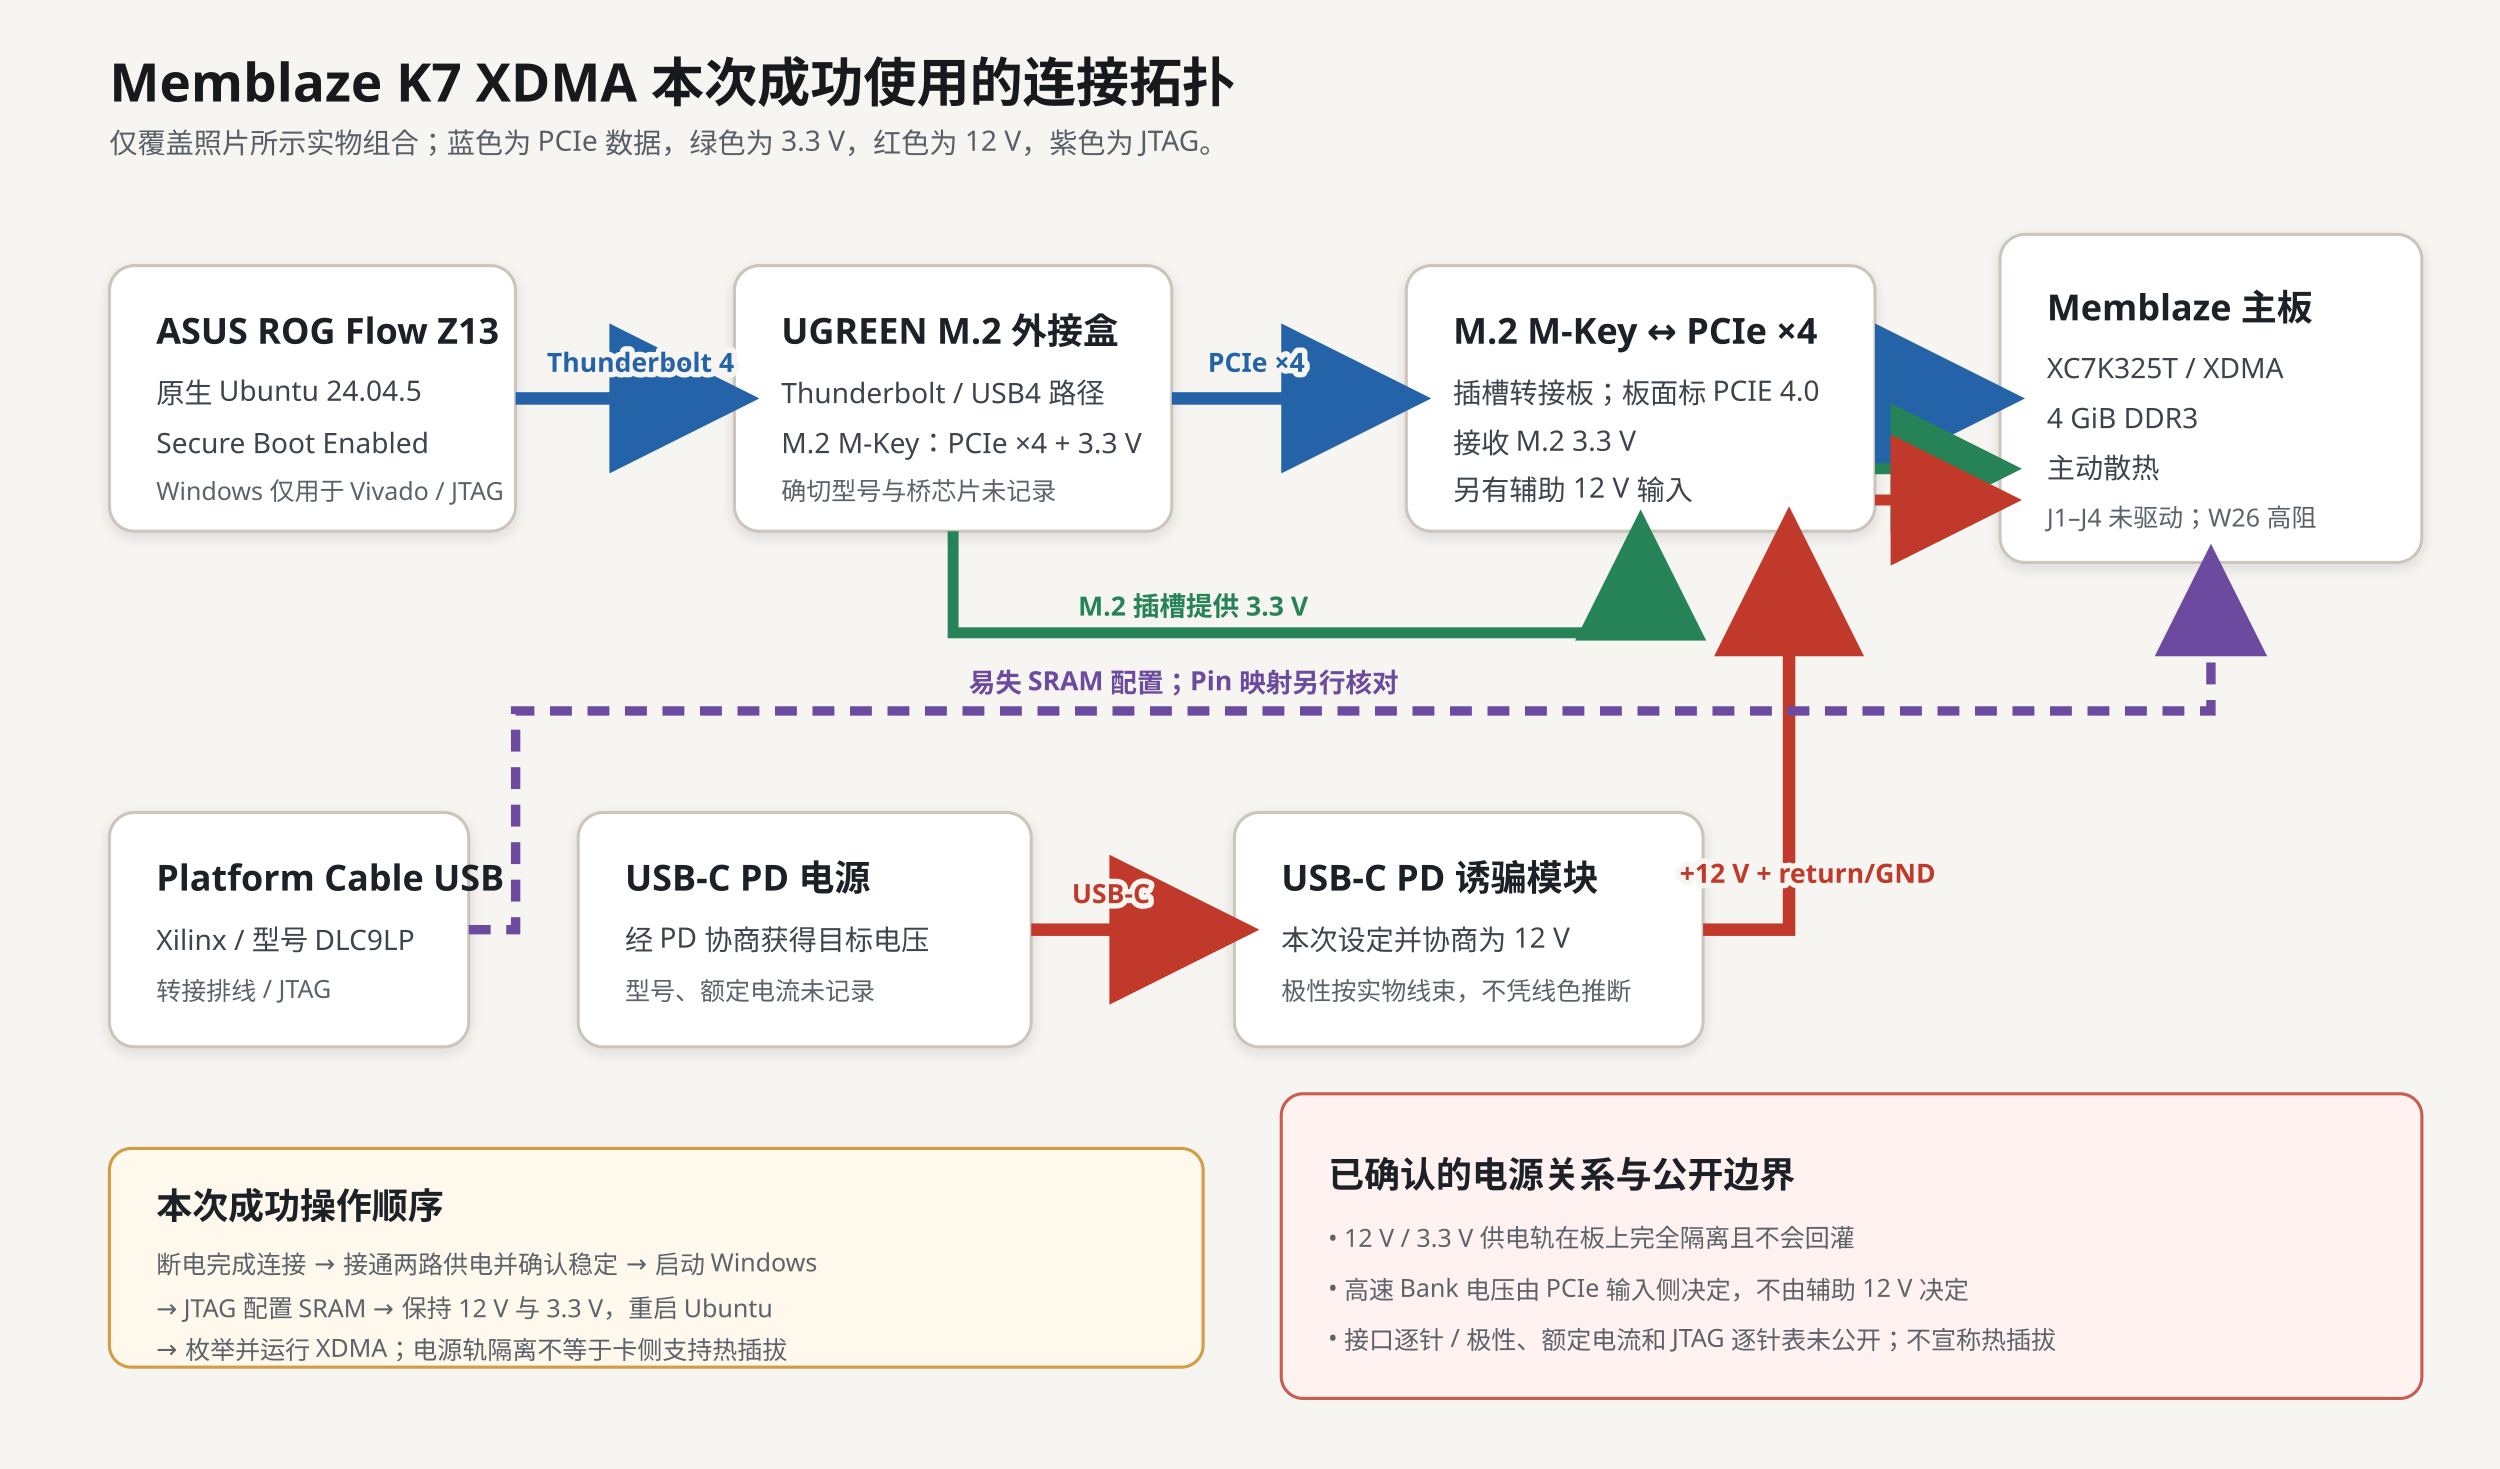
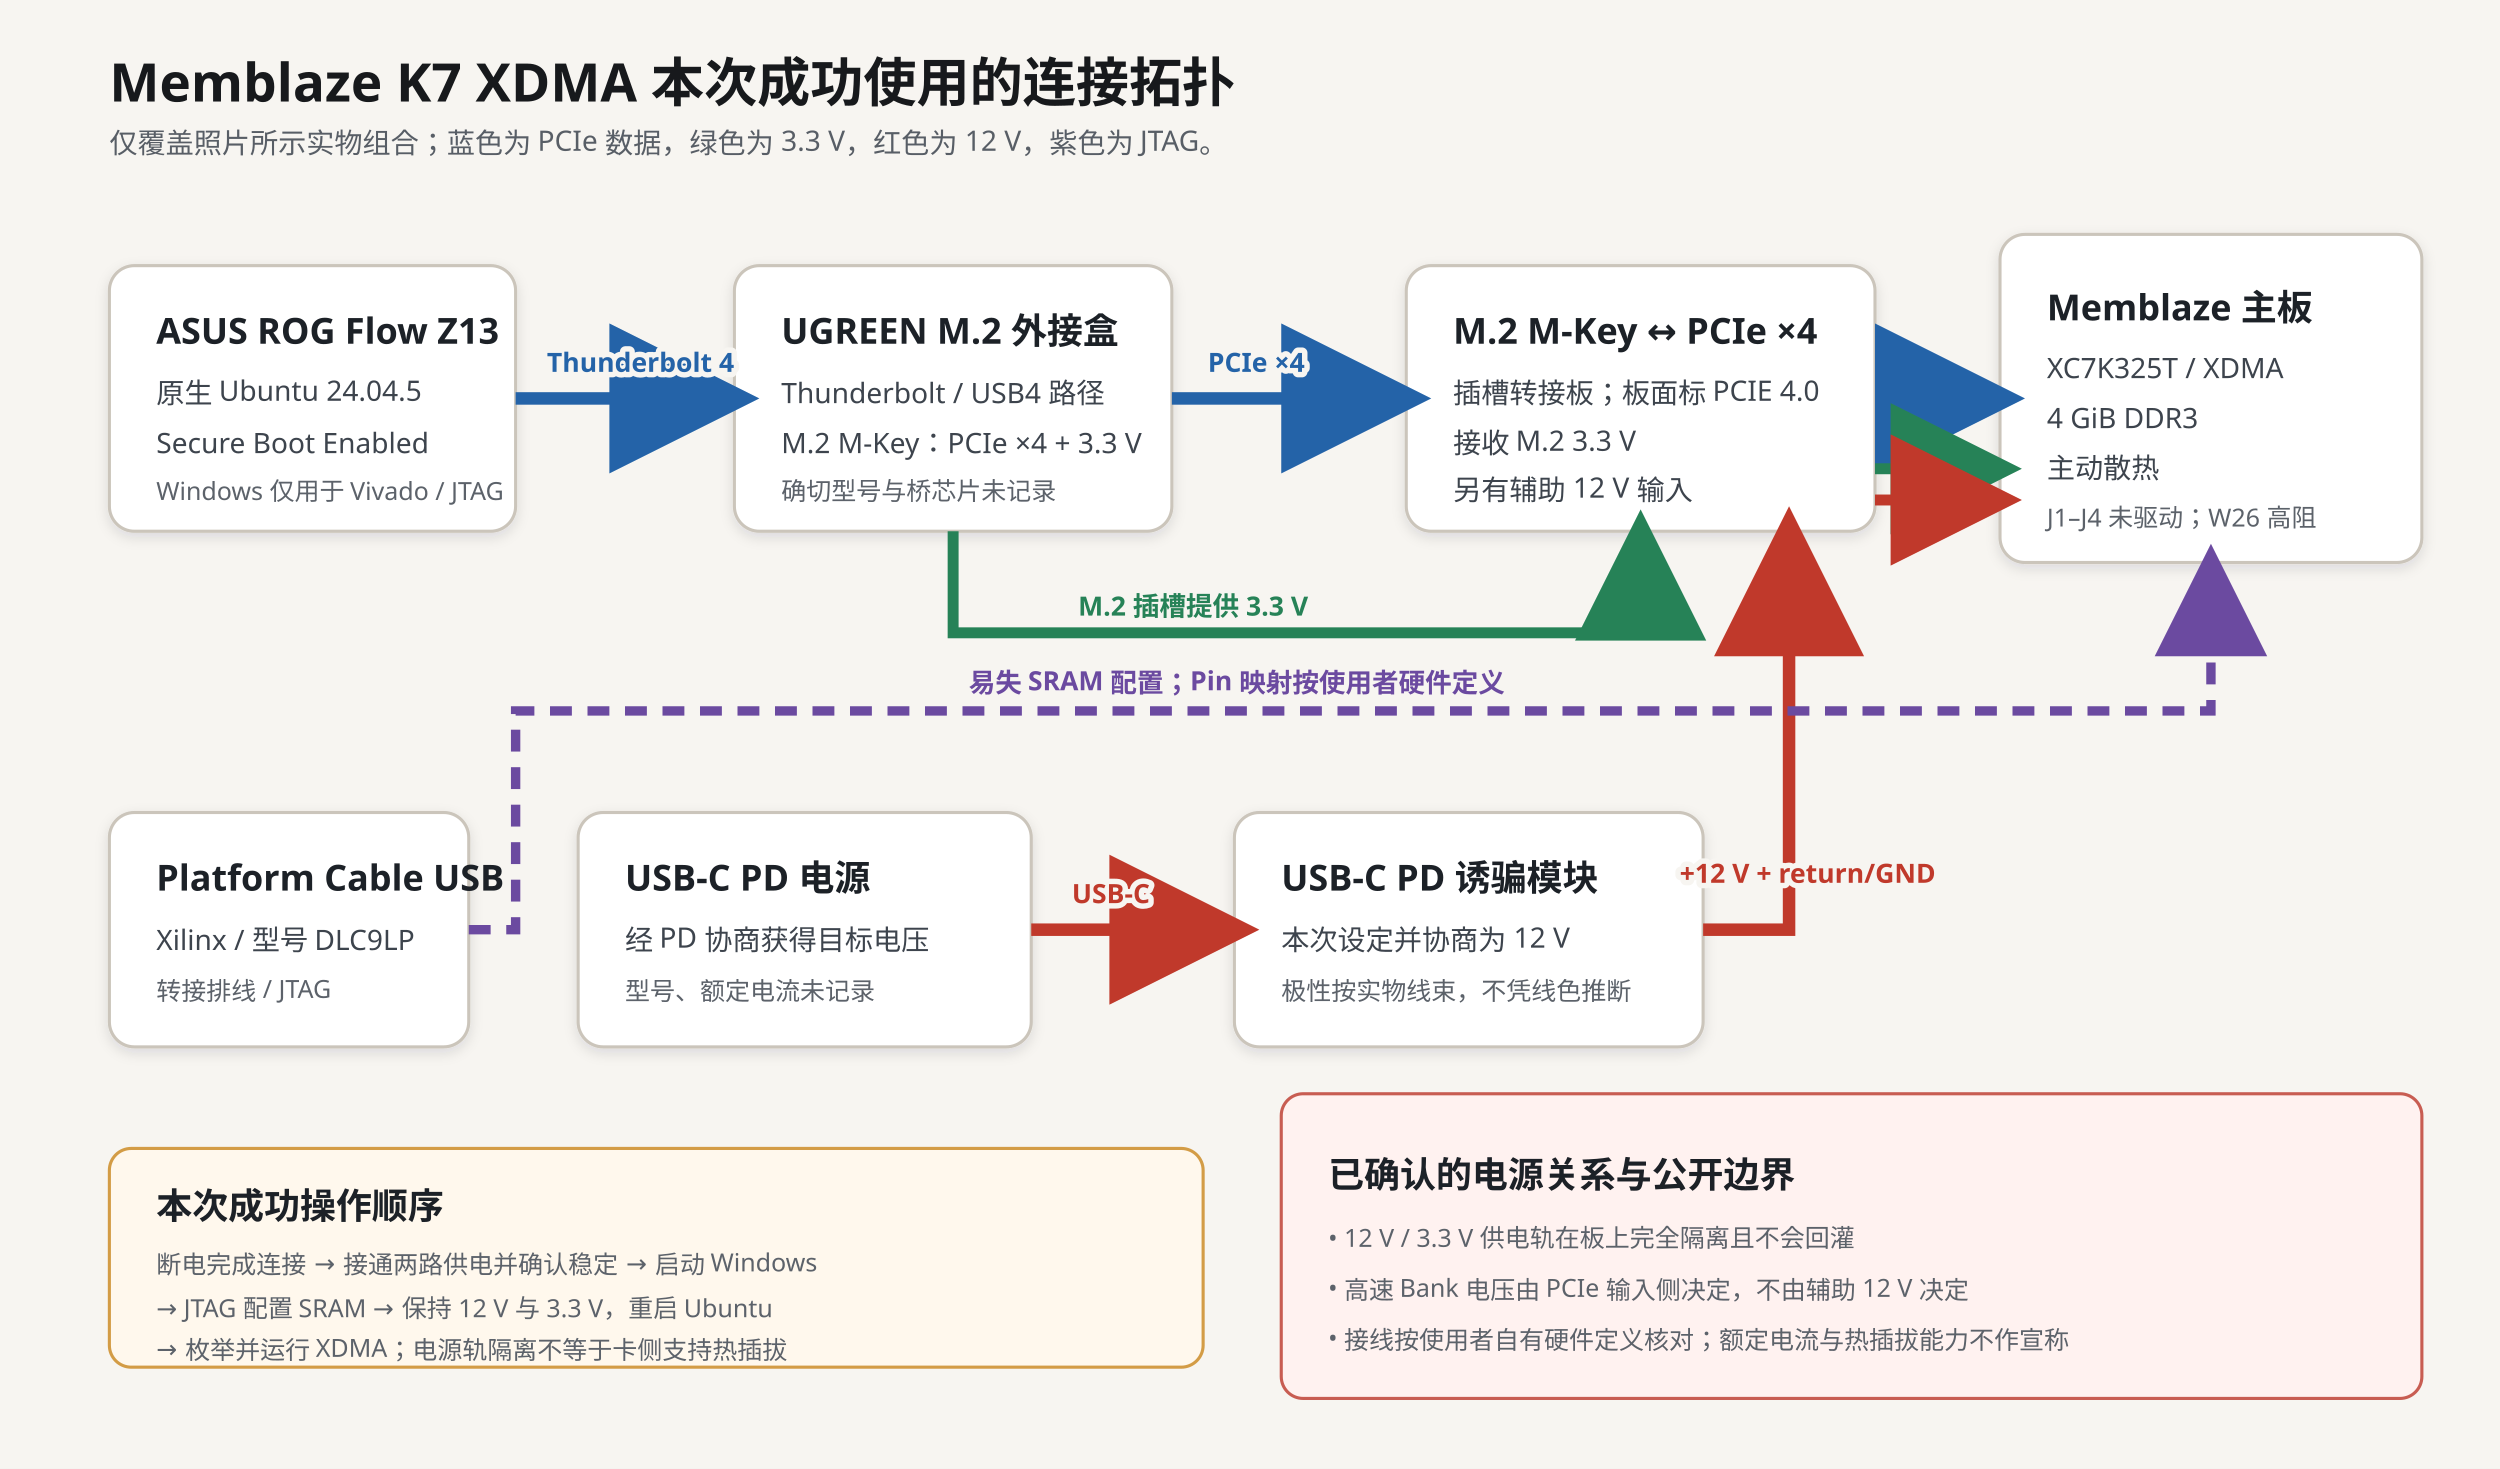
<svg xmlns="http://www.w3.org/2000/svg" width="1600" height="940" viewBox="0 0 1600 940" role="img" aria-labelledby="title desc">
  <defs>
    <marker id="arrow-blue" markerWidth="12" markerHeight="12" refX="10" refY="6" orient="auto">
      <path d="M0,0 L12,6 L0,12 Z" fill="#2463a8" />
    </marker>
    <marker id="arrow-red" markerWidth="12" markerHeight="12" refX="10" refY="6" orient="auto">
      <path d="M0,0 L12,6 L0,12 Z" fill="#c0392b" />
    </marker>
    <marker id="arrow-green" markerWidth="12" markerHeight="12" refX="10" refY="6" orient="auto">
      <path d="M0,0 L12,6 L0,12 Z" fill="#268257" />
    </marker>
    <marker id="arrow-purple" markerWidth="12" markerHeight="12" refX="10" refY="6" orient="auto">
      <path d="M0,0 L12,6 L0,12 Z" fill="#6b4aa0" />
    </marker>
    <filter id="shadow" x="-10%" y="-10%" width="120%" height="130%">
      <feDropShadow dx="0" dy="3" stdDeviation="4" flood-color="#17202a" flood-opacity="0.12" />
    </filter>
    <style>
      .bg { fill: #f7f5f1; }
      .box { fill: #ffffff; stroke: #cbc5bb; stroke-width: 2; rx: 16; filter: url(#shadow); }
      .title { font: 700 34px "Segoe UI", "Noto Sans SC", sans-serif; fill: #17191c; }
      .subtitle { font: 18px "Segoe UI", "Noto Sans SC", sans-serif; fill: #585e66; }
      .name { font: 700 23px "Segoe UI", "Noto Sans SC", sans-serif; fill: #1c2127; }
      .text { font: 18px "Segoe UI", "Noto Sans SC", sans-serif; fill: #3d444d; }
      .small { font: 16px "Segoe UI", "Noto Sans SC", sans-serif; fill: #5c626a; }
      .wire-label { font: 700 17px "Segoe UI", "Noto Sans SC", sans-serif; paint-order: stroke; stroke: #f7f5f1; stroke-width: 7; stroke-linejoin: round; }
      .note { fill: #fff8ed; stroke: #d39c46; stroke-width: 2; rx: 14; }
      .limit { fill: #fff2f0; stroke: #c85d52; stroke-width: 2; rx: 14; }
    </style>
  </defs>
  <rect class="bg" x="0" y="0" width="1600" height="940" />
  <text class="title" x="70" y="65">Memblaze K7 XDMA 本次成功使用的连接拓扑</text>
  <text class="subtitle" x="70" y="98">仅覆盖照片所示实物组合；蓝色为 PCIe 数据，绿色为 3.3 V，红色为 12 V，紫色为 JTAG。</text>
  <rect class="box" x="70" y="170" width="260" height="170" />
  <text class="name" x="100" y="220">ASUS ROG Flow Z13</text>
  <text class="text" x="100" y="258">原生 Ubuntu 24.04.5</text>
  <text class="text" x="100" y="290">Secure Boot Enabled</text>
  <text class="small" x="100" y="320">Windows 仅用于 Vivado / JTAG</text>
  <rect class="box" x="470" y="170" width="280" height="170" />
  <text class="name" x="500" y="220">UGREEN M.2 外接盒</text>
  <text class="text" x="500" y="258">Thunderbolt / USB4 路径</text>
  <text class="text" x="500" y="290">M.2 M-Key：PCIe ×4 + 3.3 V</text>
  <text class="small" x="500" y="320">确切型号与桥芯片未记录</text>
  <rect class="box" x="900" y="170" width="300" height="170" />
  <text class="name" x="930" y="220">M.2 M-Key ↔ PCIe ×4</text>
  <text class="text" x="930" y="258">插槽转接板；板面标 PCIE 4.0</text>
  <text class="text" x="930" y="290">接收 M.2 3.3 V</text>
  <text class="text" x="930" y="320">另有辅助 12 V 输入</text>
  <rect class="box" x="1280" y="150" width="270" height="210" />
  <text class="name" x="1310" y="205">Memblaze 主板</text>
  <text class="text" x="1310" y="242">XC7K325T / XDMA</text>
  <text class="text" x="1310" y="274">4 GiB DDR3</text>
  <text class="text" x="1310" y="306">主动散热</text>
  <text class="small" x="1310" y="337">J1–J4 未驱动；W26 高阻</text>
  <path d="M330 255 H470" fill="none" stroke="#2463a8" stroke-width="8" marker-end="url(#arrow-blue)" />
  <text class="wire-label" x="350" y="238" fill="#2463a8">Thunderbolt 4</text>
  <path d="M750 255 H900" fill="none" stroke="#2463a8" stroke-width="8" marker-end="url(#arrow-blue)" />
  <text class="wire-label" x="773" y="238" fill="#2463a8">PCIe ×4</text>
  <path d="M1200 255 H1280" fill="none" stroke="#2463a8" stroke-width="8" marker-end="url(#arrow-blue)" />
  <path d="M610 340 V405 H1050 V340" fill="none" stroke="#268257" stroke-width="7" marker-end="url(#arrow-green)" />
  <text class="wire-label" x="690" y="394" fill="#268257">M.2 插槽提供 3.3 V</text>
  <path d="M1200 300 H1280" fill="none" stroke="#268257" stroke-width="7" marker-end="url(#arrow-green)" />
  <rect class="box" x="370" y="520" width="290" height="150" />
  <text class="name" x="400" y="570">USB-C PD 电源</text>
  <text class="text" x="400" y="608">经 PD 协商获得目标电压</text>
  <text class="small" x="400" y="640">型号、额定电流未记录</text>
  <rect class="box" x="790" y="520" width="300" height="150" />
  <text class="name" x="820" y="570">USB-C PD 诱骗模块</text>
  <text class="text" x="820" y="608">本次设定并协商为 12 V</text>
  <text class="small" x="820" y="640">极性按实物线束，不凭线色推断</text>
  <path d="M660 595 H790" fill="none" stroke="#c0392b" stroke-width="8" marker-end="url(#arrow-red)" />
  <text class="wire-label" x="686" y="578" fill="#c0392b">USB-C</text>
  <path d="M1090 595 H1145 V340" fill="none" stroke="#c0392b" stroke-width="8" marker-end="url(#arrow-red)" />
  <text class="wire-label" x="1075" y="565" fill="#c0392b">+12 V + return/GND</text>
  <path d="M1200 320 H1280" fill="none" stroke="#c0392b" stroke-width="7" marker-end="url(#arrow-red)" />
  <rect class="box" x="70" y="520" width="230" height="150" />
  <text class="name" x="100" y="570">Platform Cable USB</text>
  <text class="text" x="100" y="608">Xilinx / 型号 DLC9LP</text>
  <text class="small" x="100" y="640">转接排线 / JTAG</text>
  <path d="M300 595 H330 V455 H1415 V360" fill="none" stroke="#6b4aa0" stroke-width="6" stroke-dasharray="14 10" marker-end="url(#arrow-purple)" />
-   <text class="wire-label" x="620" y="443" fill="#6b4aa0">易失 SRAM 配置；Pin 映射另行核对</text>
+   <text class="wire-label" x="620" y="443" fill="#6b4aa0">易失 SRAM 配置；Pin 映射按使用者硬件定义</text>
  <rect class="note" x="70" y="735" width="700" height="140" />
  <text class="name" x="100" y="780">本次成功操作顺序</text>
  <text class="small" x="100" y="815">断电完成连接 → 接通两路供电并确认稳定 → 启动 Windows</text>
  <text class="small" x="100" y="843">→ JTAG 配置 SRAM → 保持 12 V 与 3.3 V，重启 Ubuntu</text>
  <text class="small" x="100" y="869">→ 枚举并运行 XDMA；电源轨隔离不等于卡侧支持热插拔</text>
  <rect class="limit" x="820" y="700" width="730" height="195" />
  <text class="name" x="850" y="760">已确认的电源关系与公开边界</text>
  <text class="small" x="850" y="798">• 12 V / 3.3 V 供电轨在板上完全隔离且不会回灌</text>
  <text class="small" x="850" y="830">• 高速 Bank 电压由 PCIe 输入侧决定，不由辅助 12 V 决定</text>
-   <text class="small" x="850" y="862">• 接口逐针 / 极性、额定电流和 JTAG 逐针表未公开；不宣称热插拔</text>
+   <text class="small" x="850" y="862">• 接线按使用者自有硬件定义核对；额定电流与热插拔能力不作宣称</text>
</svg>
